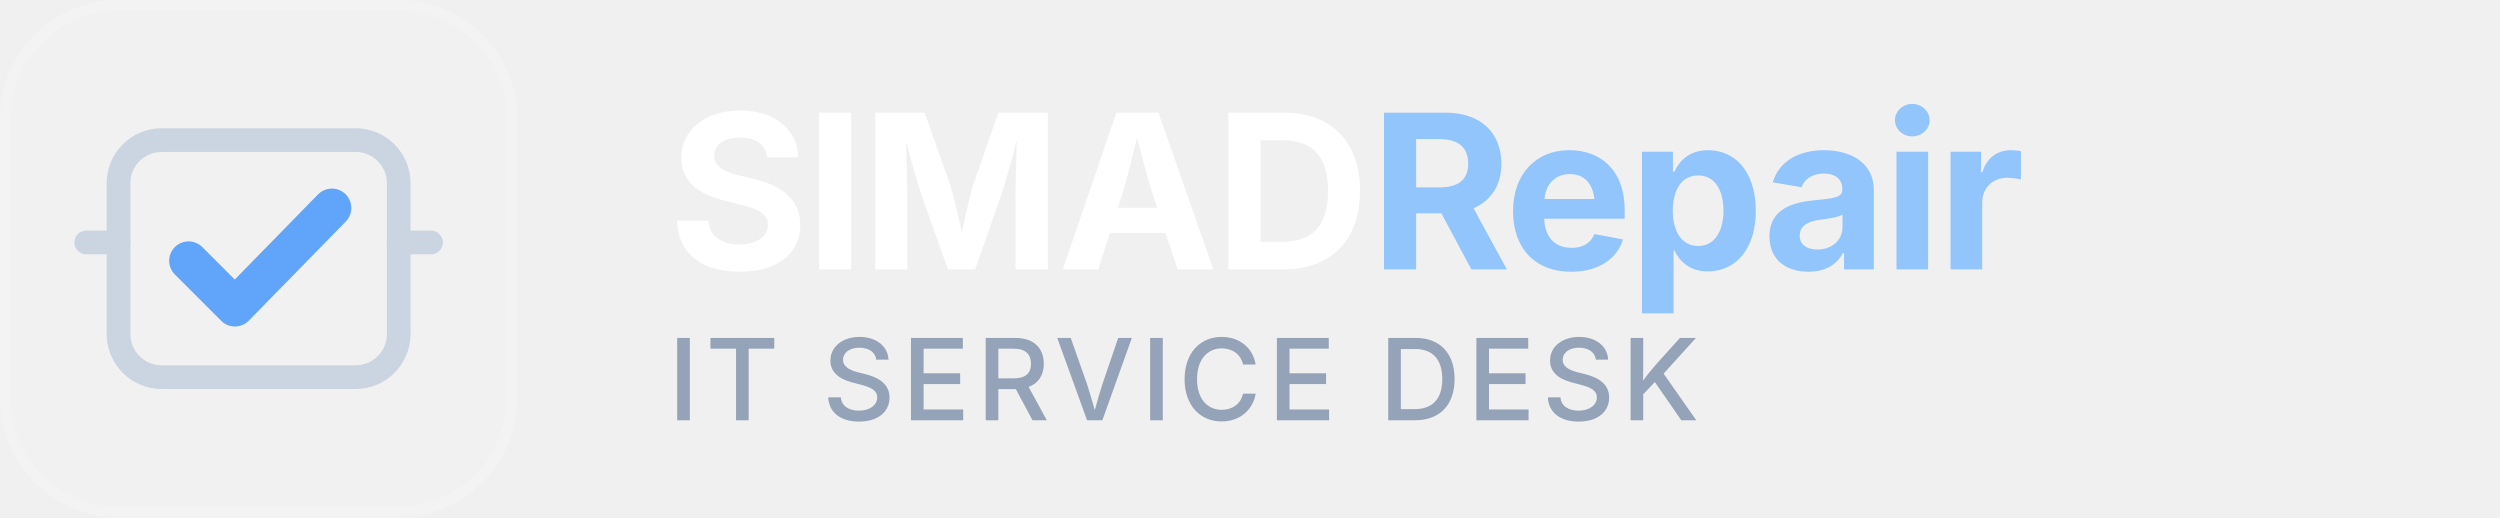
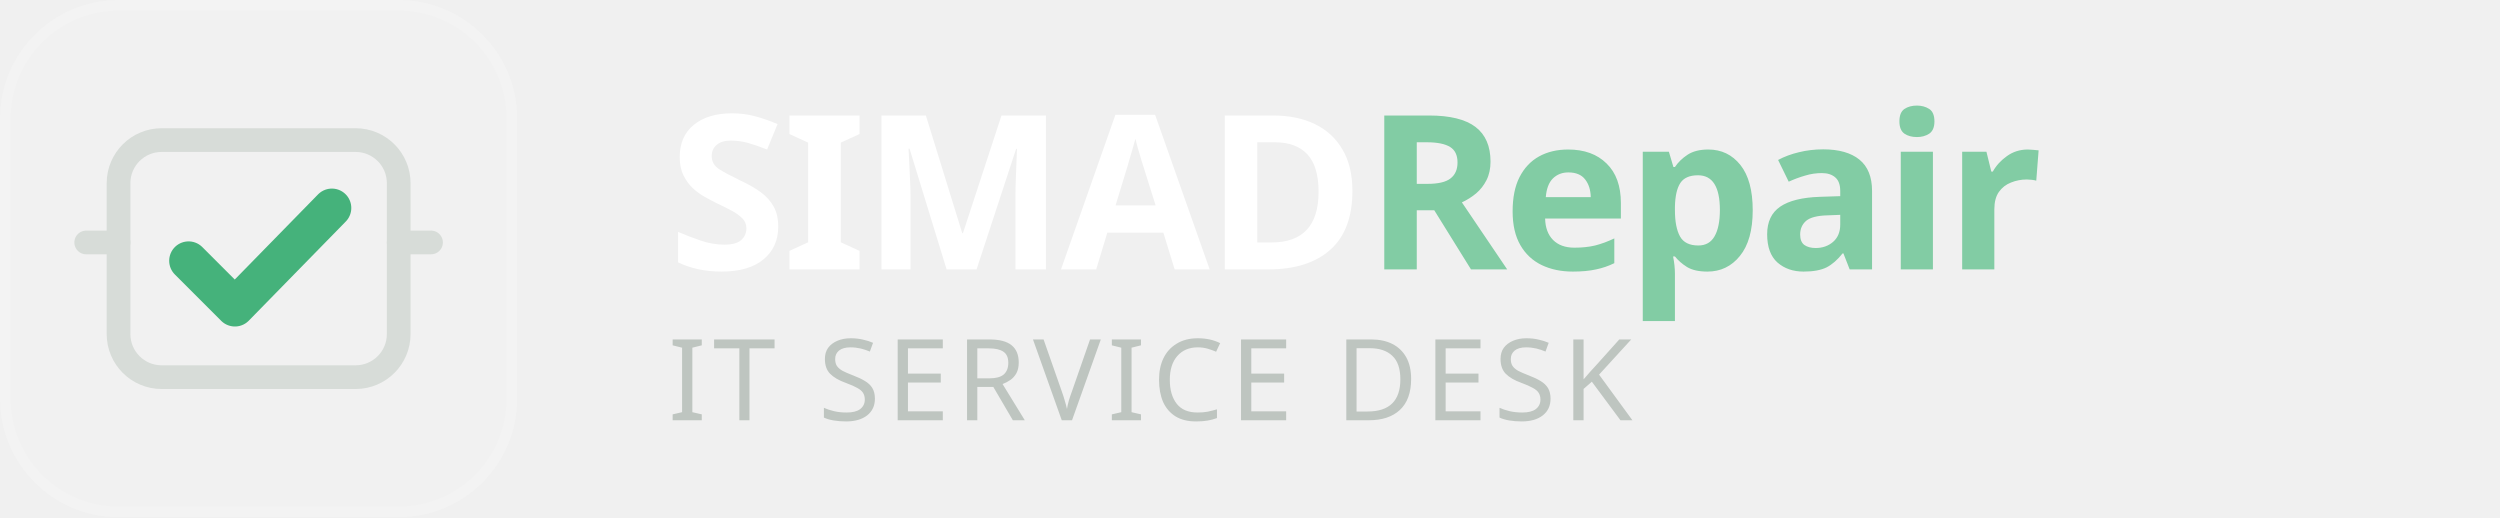
<svg xmlns="http://www.w3.org/2000/svg" width="232" height="48" viewBox="0 0 232 48" fill="none" role="img" aria-label="SIMADRepair">
  <rect width="48" height="48" rx="11" fill="#FFFFFF" fill-opacity="0.08" />
  <rect x="0.5" y="0.5" width="47" height="47" rx="10.5" stroke="#FFFFFF" stroke-opacity="0.12" />
-   <rect x="11" y="13" width="26" height="22" rx="4" stroke="#CBD5E1" stroke-width="2.2" />
-   <path d="M11 22.5h-3M40 22.5h-3" stroke="#CBD5E1" stroke-width="2.2" stroke-linecap="round" />
-   <path d="M17.5 24.2l4.3 4.3 9-9.2" stroke="#60A5FA" stroke-width="3.6" stroke-linecap="round" stroke-linejoin="round" />
-   <text x="62" y="25" font-family="Inter, sans-serif" font-size="20" font-weight="700" fill="#FFFFFF" letter-spacing="-0.4">SIMAD<tspan fill="#93C5FD">Repair</tspan>
+   <rect x="11" y="13" width="26" height="22" rx="4" stroke="#D7DCD8" stroke-width="2.2" />
+   <path d="M11 22.5h-3M40 22.5h-3" stroke="#D7DCD8" stroke-width="2.2" stroke-linecap="round" />
+   <path d="M17.5 24.2l4.3 4.3 9-9.2" stroke="#45B27B" stroke-width="3.6" stroke-linecap="round" stroke-linejoin="round" />
+   <text x="62" y="25" font-family="Hanken Grotesk, sans-serif" font-size="20" font-weight="700" fill="#FFFFFF" letter-spacing="-0.4">SIMAD<tspan fill="#82CCA4">Repair</tspan>
  </text>
-   <text x="62" y="39" font-family="Inter, sans-serif" font-size="10.5" font-weight="500" fill="#94A3B8" letter-spacing="0.6">IT SERVICE DESK</text>
+   <text x="62" y="39" font-family="Hanken Grotesk, sans-serif" font-size="10.5" font-weight="500" fill="#BEC5C0" letter-spacing="0.6">IT SERVICE DESK</text>
</svg>
